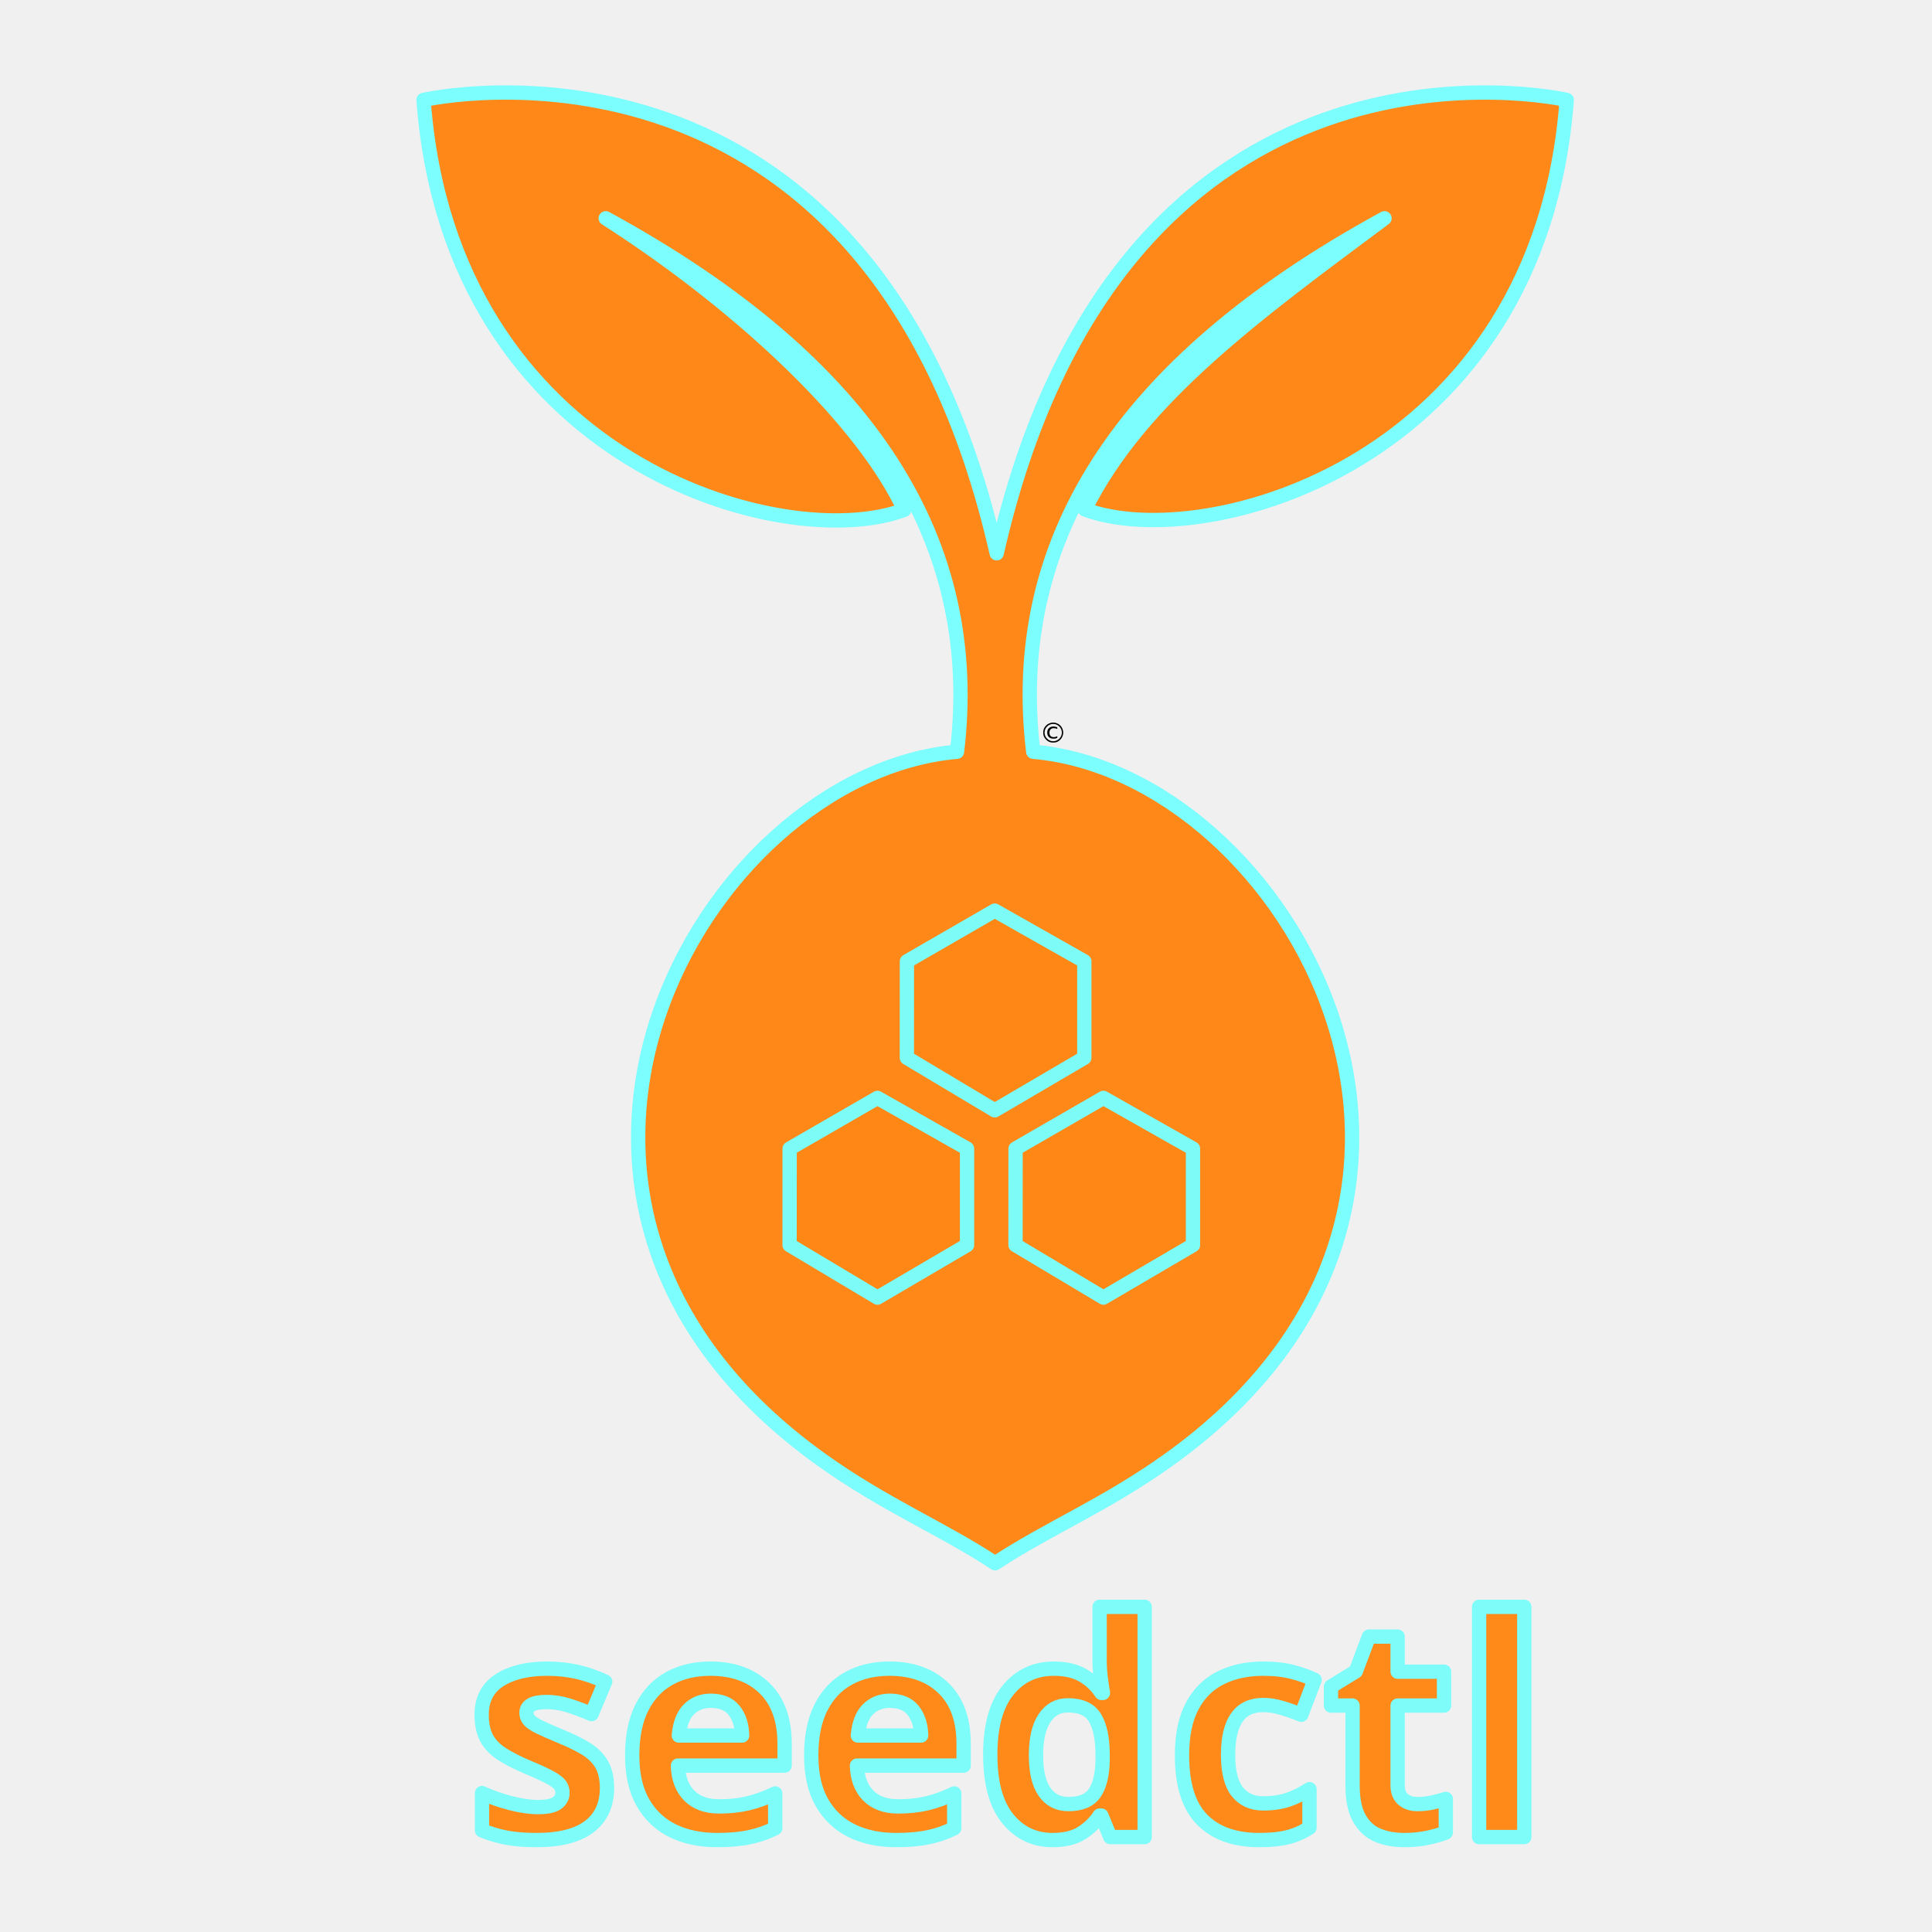
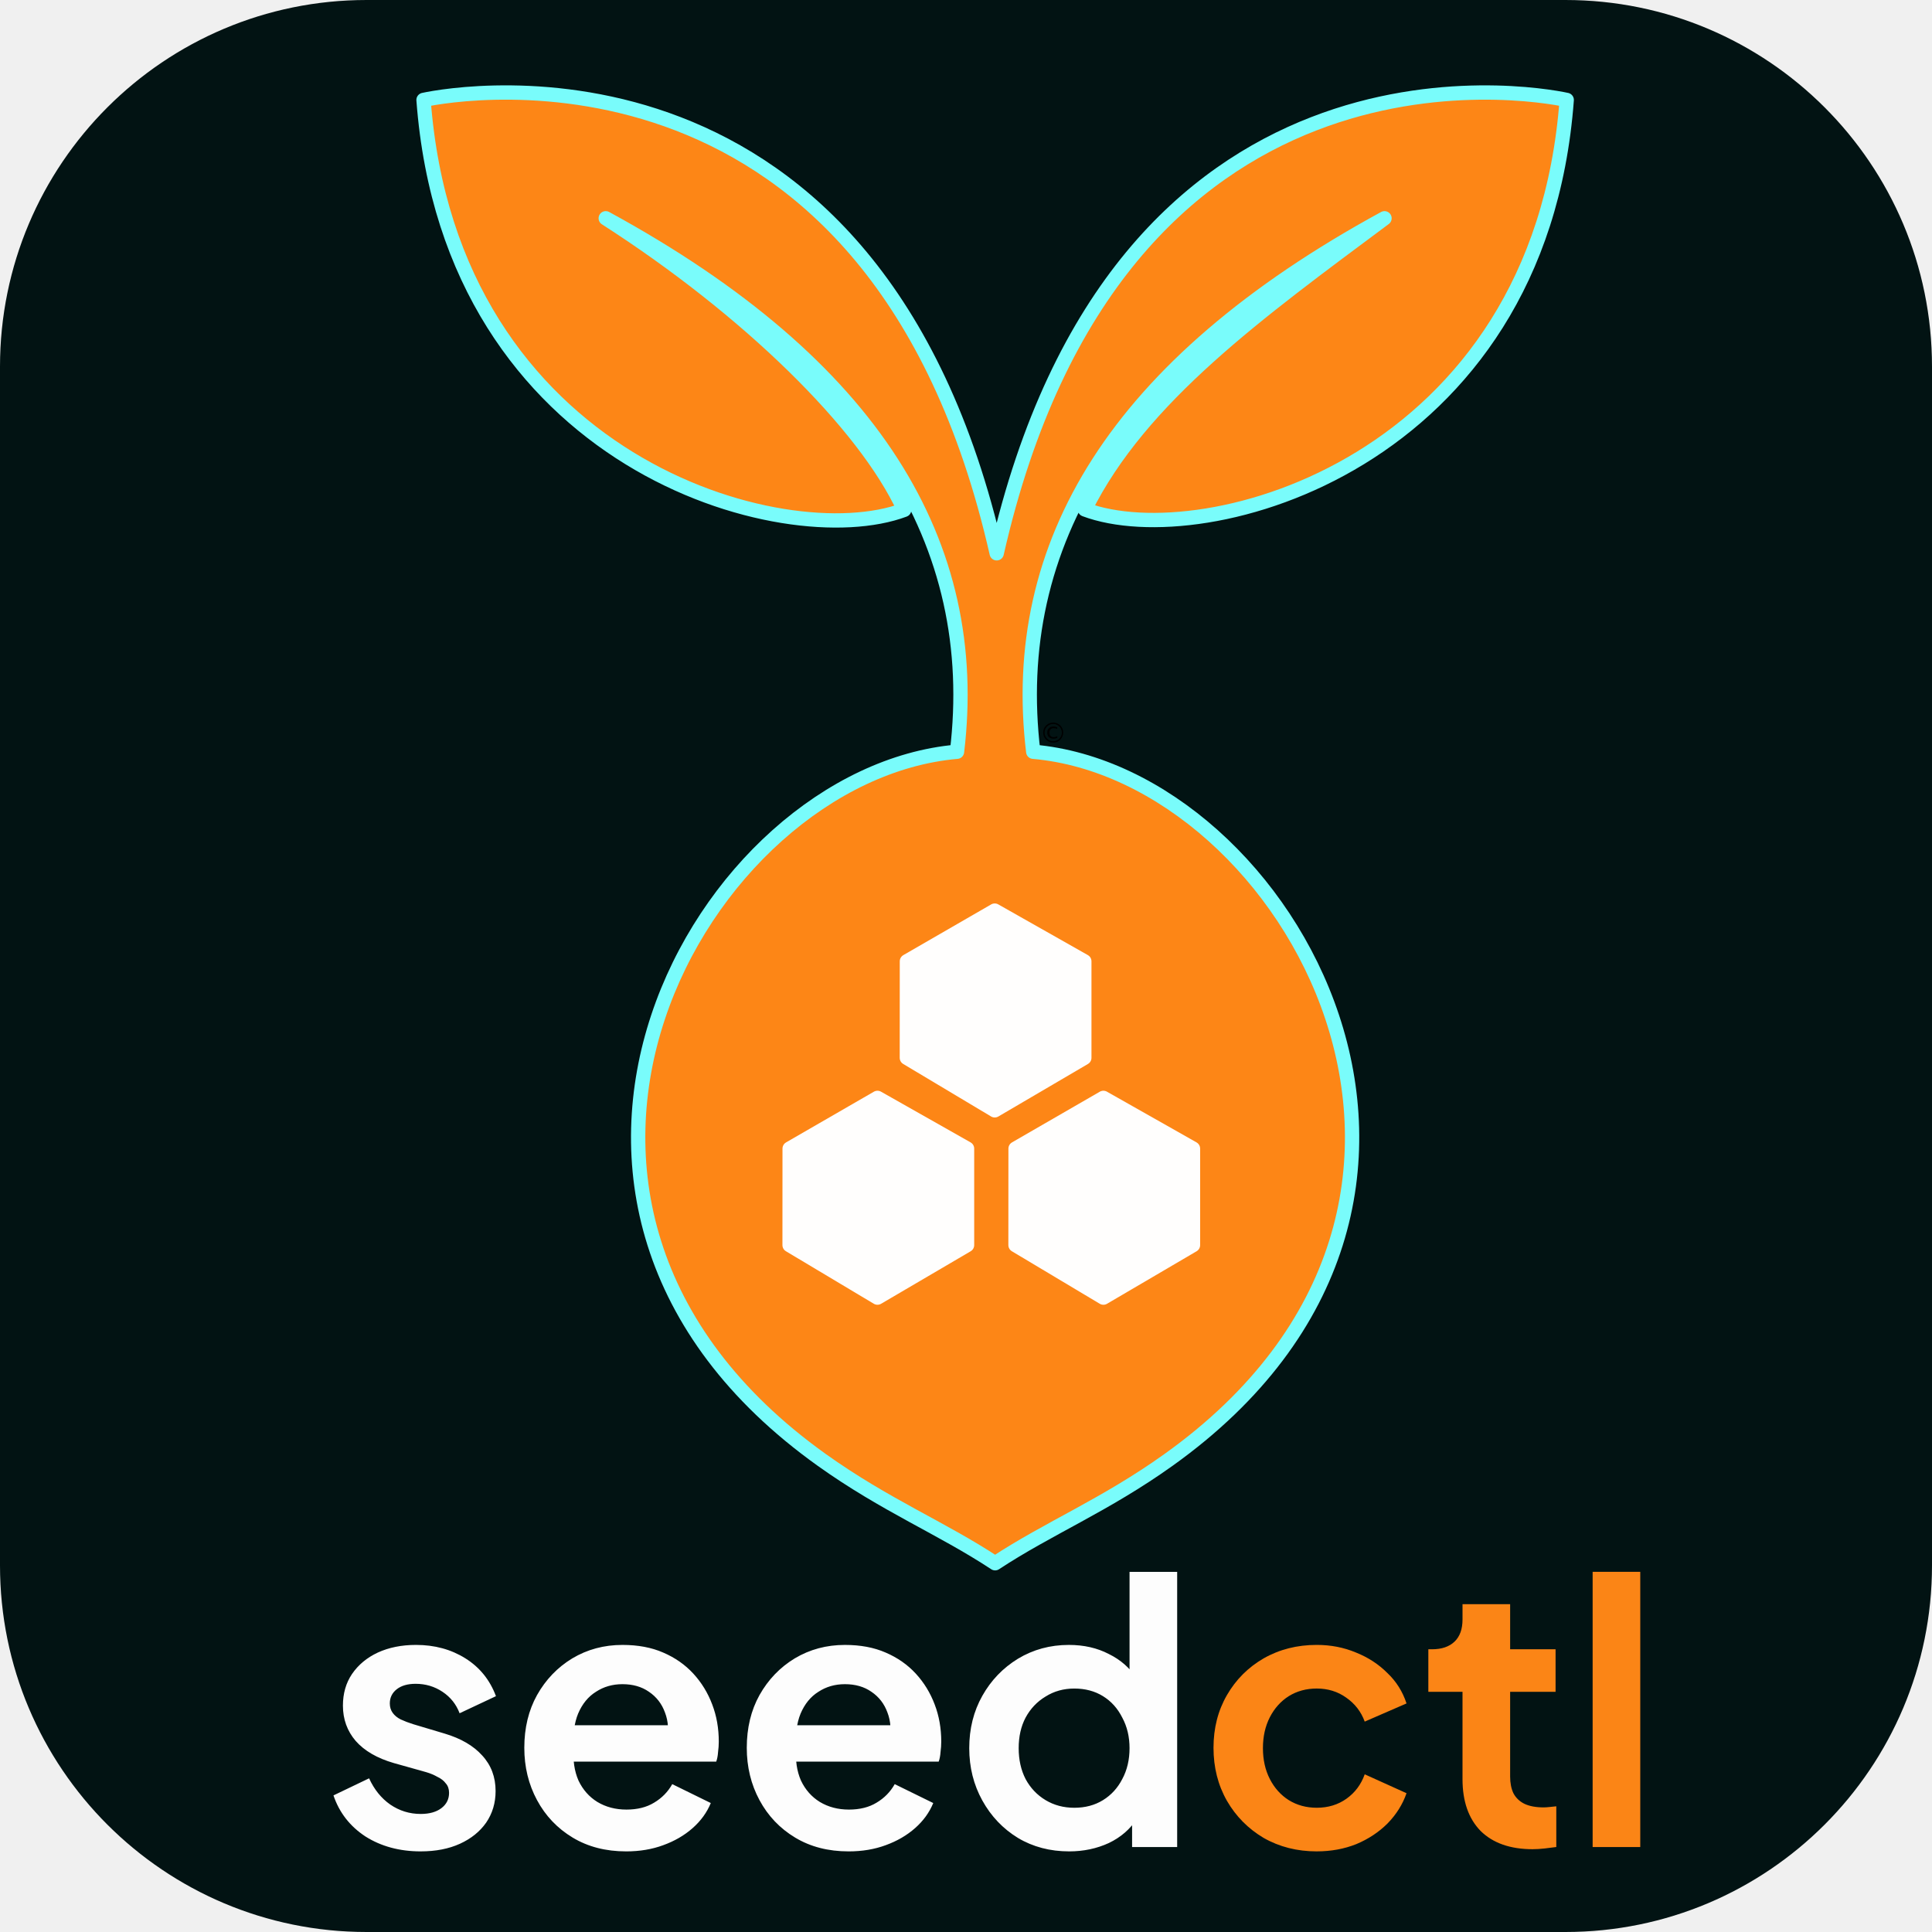
<svg xmlns="http://www.w3.org/2000/svg" width="270mm" height="270mm" viewBox="0 0 270 270" version="1.1" id="svg1" xml:space="preserve">
  <defs id="defs1" />
  <g id="layer1">
-     <g id="g1">
+     <g id="g3">
+       <rect style="fill:#001212;fill-opacity:0.992;stroke:none;stroke-width:1.432;stroke-linecap:round;stroke-linejoin:round;stroke-miterlimit:1;stroke-opacity:0.992" id="rect1" width="270" height="270" x="0" y="2.5306646e-09" ry="51.233" />
      <text xml:space="preserve" style="font-size:3.863px;font-family:'DejaVu Sans';-inkscape-font-specification:'DejaVu Sans';writing-mode:lr-tb;direction:ltr;opacity:0.991;fill:#000000;stroke-width:0.547;stroke-linecap:square;stroke-miterlimit:1" x="145.258" y="103.776" id="text1">
        <tspan id="tspan1" style="font-size:3.863px;fill:#000000;stroke-width:0.547" x="145.258" y="103.776">©</tspan>
      </text>
      <path style="opacity:0.991;fill:#ff8716;fill-opacity:1;stroke:#7afefd;stroke-width:2;stroke-linecap:round;stroke-linejoin:round;stroke-miterlimit:1;stroke-dasharray:none;stroke-opacity:1" d="m 218.951,13.967 c -3.792,50.836 -50.632,63.503 -67.335,57.228 7.791,-15.693 24.215,-27.532 41.871,-40.69 -37.608,20.5 -52.557,45.641 -49.09,74.554 35.669,3.095 69.457,62.853 18.901,98.968 -8.899,6.357 -16.745,9.508 -24.228,14.438 -7.482,-4.93 -15.328,-8.081 -24.228,-14.439 C 64.287,167.912 98.075,108.153 133.744,105.058 137.21,76.145 122.262,51.004 84.654,30.504 104.444,43.198 120.849,59.241 126.364,71.255 109.662,77.53 62.982,64.802 59.19,13.966 64.234,12.871 122.384,2.863 139.291,77.325 156.197,2.863 213.907,12.872 218.951,13.967 Z" id="path1-0" />
-       <path style="opacity:0.991;fill:#ff8716;fill-opacity:0.992;stroke:#7cfcf9;stroke-width:2;stroke-linecap:round;stroke-linejoin:round;stroke-miterlimit:1;stroke-dasharray:none;stroke-opacity:1" d="m 141.928,160.518 12.274,-7.086 12.518,7.086 v 13.485 l -12.518,7.34 -12.282,-7.34 z" id="path1-8" />
-       <path style="opacity:0.991;fill:#ff8716;fill-opacity:0.992;stroke:#7cfcf9;stroke-width:2;stroke-linecap:round;stroke-linejoin:round;stroke-miterlimit:1;stroke-dasharray:none;stroke-opacity:1" d="m 126.743,134.345 12.274,-7.086 12.518,7.086 v 13.485 l -12.518,7.34 -12.282,-7.34 z" id="path1" />
-       <path style="opacity:0.991;fill:#ff8716;fill-opacity:0.992;stroke:#7cfcf9;stroke-width:2;stroke-linecap:round;stroke-linejoin:round;stroke-miterlimit:1;stroke-dasharray:none;stroke-opacity:1" d="m 110.354,160.518 12.274,-7.086 12.518,7.086 v 13.485 l -12.518,7.34 -12.282,-7.34 z" id="path1-7" />
-       <text xml:space="preserve" style="font-style:normal;font-variant:normal;font-weight:bold;font-stretch:normal;font-size:42.333px;font-family:Ubuntu;-inkscape-font-specification:'Ubuntu Bold';writing-mode:lr-tb;direction:ltr;opacity:0.991;fill:#ff8716;fill-opacity:0.992;stroke:#7cfcf9;stroke-width:2;stroke-linecap:round;stroke-linejoin:round;stroke-miterlimit:1;stroke-dasharray:none;stroke-opacity:1" x="65.408" y="256.729" id="text2">
-         <tspan id="tspan2" style="font-style:normal;font-variant:normal;font-weight:bold;font-stretch:normal;font-size:42.333px;font-family:Ubuntu;-inkscape-font-specification:'Ubuntu Bold';fill:#ff8716;fill-opacity:0.992;stroke-width:2;stroke-dasharray:none" x="65.408" y="256.729">seedctl</tspan>
-       </text>
+       <path style="opacity:0.991;fill:#ffffff;fill-opacity:1;stroke:#ffffff;stroke-width:2;stroke-linecap:round;stroke-linejoin:round;stroke-miterlimit:1;stroke-dasharray:none;stroke-opacity:1" d="m 141.928,160.518 12.274,-7.086 12.518,7.086 v 13.485 l -12.518,7.34 -12.282,-7.34 z" id="path1-8" />
+       <path style="opacity:0.991;fill:#ffffff;fill-opacity:1;stroke:#ffffff;stroke-width:2;stroke-linecap:round;stroke-linejoin:round;stroke-miterlimit:1;stroke-dasharray:none;stroke-opacity:1" d="m 126.743,134.345 12.274,-7.086 12.518,7.086 v 13.485 l -12.518,7.34 -12.282,-7.34 z" id="path1" />
+       <path style="opacity:0.991;fill:#ffffff;fill-opacity:1;stroke:#ffffff;stroke-width:2;stroke-linecap:round;stroke-linejoin:round;stroke-miterlimit:1;stroke-dasharray:none;stroke-opacity:1" d="m 110.354,160.518 12.274,-7.086 12.518,7.086 v 13.485 l -12.518,7.34 -12.282,-7.34 z" id="path1-7" />
+       <g id="text2" style="font-weight:bold;font-size:50.8px;font-family:'Plus Jakarta Sans';-inkscape-font-specification:'Plus Jakarta Sans Bold';opacity:0.991;fill:#fd8616;stroke-linecap:round;stroke-linejoin:round;stroke-miterlimit:1;stroke-opacity:0.992" aria-label="seedctl">
+         <path style="fill:#ffffff" d="m 58.795,258.734 q -4.42,0 -7.722,-2.083 -3.251,-2.134 -4.47,-5.74 l 4.978,-2.388 q 1.067,2.337 2.946,3.658 1.93,1.321 4.267,1.321 1.829,0 2.896,-0.813 1.067,-0.813 1.067,-2.134 0,-0.813 -0.457,-1.321 -0.406,-0.559 -1.168,-0.914 -0.711,-0.406 -1.575,-0.66 l -4.521,-1.27 q -3.505,-1.016 -5.334,-3.099 -1.778,-2.083 -1.778,-4.928 0,-2.54 1.27,-4.42 1.321,-1.93 3.607,-2.997 2.337,-1.067 5.334,-1.067 3.912,0 6.909,1.88 2.997,1.88 4.267,5.283 l -5.08,2.388 q -0.711,-1.88 -2.388,-2.997 -1.676,-1.118 -3.759,-1.118 -1.676,0 -2.642,0.762 -0.965,0.762 -0.965,1.981 0,0.762 0.406,1.321 0.406,0.559 1.118,0.914 0.762,0.356 1.727,0.66 l 4.42,1.321 q 3.404,1.016 5.232,3.048 1.88,2.032 1.88,4.978 0,2.489 -1.321,4.42 -1.321,1.88 -3.658,2.946 -2.337,1.067 -5.486,1.067 z m 28.702,0 q -4.267,0 -7.468,-1.93 -3.2,-1.93 -4.978,-5.232 -1.778,-3.302 -1.778,-7.315 0,-4.166 1.778,-7.366 1.829,-3.251 4.928,-5.131 3.15,-1.88 7.01,-1.88 3.251,0 5.69,1.067 2.489,1.067 4.216,2.946 1.727,1.88 2.642,4.318 0.914,2.388 0.914,5.182 0,0.711 -0.102,1.473 -0.051,0.762 -0.254,1.321 H 78.759 v -5.08 h 17.577 l -3.15,2.388 q 0.457,-2.337 -0.254,-4.166 -0.66,-1.829 -2.235,-2.896 -1.524,-1.067 -3.708,-1.067 -2.083,0 -3.708,1.067 -1.626,1.016 -2.489,3.048 -0.813,1.981 -0.61,4.826 -0.203,2.54 0.66,4.521 0.914,1.93 2.642,2.997 1.778,1.067 4.064,1.067 2.286,0 3.861,-0.965 1.626,-0.965 2.54,-2.591 l 5.385,2.642 q -0.813,1.981 -2.54,3.505 -1.727,1.524 -4.115,2.388 -2.337,0.864 -5.182,0.864 z m 31.09,0 q -4.267,0 -7.468,-1.93 -3.2,-1.93 -4.978,-5.232 -1.778,-3.302 -1.778,-7.315 0,-4.166 1.778,-7.366 1.829,-3.251 4.928,-5.131 3.15,-1.88 7.01,-1.88 3.251,0 5.69,1.067 2.489,1.067 4.216,2.946 1.727,1.88 2.642,4.318 0.914,2.388 0.914,5.182 0,0.711 -0.102,1.473 -0.051,0.762 -0.254,1.321 h -21.336 v -5.08 h 17.577 l -3.15,2.388 q 0.457,-2.337 -0.254,-4.166 -0.66,-1.829 -2.235,-2.896 -1.524,-1.067 -3.708,-1.067 -2.083,0 -3.708,1.067 -1.626,1.016 -2.489,3.048 -0.813,1.981 -0.61,4.826 -0.203,2.54 0.66,4.521 0.914,1.93 2.642,2.997 1.778,1.067 4.064,1.067 2.286,0 3.861,-0.965 1.626,-0.965 2.54,-2.591 l 5.385,2.642 q -0.813,1.981 -2.54,3.505 -1.727,1.524 -4.115,2.388 -2.337,0.864 -5.182,0.864 z m 30.836,0 q -4.013,0 -7.163,-1.88 -3.15,-1.93 -4.978,-5.232 -1.829,-3.302 -1.829,-7.315 0,-4.064 1.829,-7.315 1.829,-3.251 4.978,-5.182 3.2,-1.93 7.112,-1.93 3.15,0 5.588,1.27 2.489,1.219 3.912,3.454 l -1.016,1.372 v -16.307 h 6.655 v 38.456 h -6.299 v -5.334 l 0.711,1.321 q -1.422,2.235 -3.962,3.454 -2.54,1.168 -5.537,1.168 z m 0.711,-6.096 q 2.286,0 4.013,-1.067 1.727,-1.067 2.692,-2.946 1.016,-1.88 1.016,-4.318 0,-2.388 -1.016,-4.267 -0.965,-1.93 -2.692,-2.997 -1.727,-1.067 -4.013,-1.067 -2.235,0 -4.013,1.118 -1.778,1.067 -2.794,2.946 -0.965,1.829 -0.965,4.267 0,2.438 0.965,4.318 1.016,1.88 2.794,2.946 1.778,1.067 4.013,1.067 z" id="path2" />
+         <path d="m 184.017,258.734 q -4.115,0 -7.417,-1.88 -3.251,-1.93 -5.131,-5.182 -1.88,-3.302 -1.88,-7.417 0,-4.115 1.88,-7.366 1.88,-3.251 5.131,-5.131 3.302,-1.88 7.417,-1.88 2.946,0 5.486,1.067 2.54,1.016 4.369,2.845 1.88,1.778 2.692,4.267 l -5.842,2.54 q -0.762,-2.083 -2.591,-3.353 -1.778,-1.27 -4.115,-1.27 -2.184,0 -3.912,1.067 -1.676,1.067 -2.642,2.946 -0.965,1.88 -0.965,4.318 0,2.438 0.965,4.318 0.965,1.88 2.642,2.946 1.727,1.067 3.912,1.067 2.388,0 4.166,-1.27 1.778,-1.27 2.54,-3.404 l 5.842,2.642 q -0.813,2.337 -2.642,4.216 -1.829,1.829 -4.369,2.896 -2.54,1.016 -5.537,1.016 z m 30.175,-0.305 q -4.674,0 -7.264,-2.54 -2.54,-2.591 -2.54,-7.264 v -12.192 h -4.775 v -5.944 h 0.508 q 2.032,0 3.15,-1.067 1.118,-1.067 1.118,-3.099 v -2.134 h 6.655 v 6.299 h 6.35 v 5.944 h -6.35 v 11.836 q 0,1.372 0.457,2.337 0.508,0.965 1.524,1.473 1.067,0.508 2.692,0.508 0.356,0 0.813,-0.051 0.508,-0.051 0.965,-0.102 v 5.69 q -0.711,0.102 -1.626,0.203 -0.914,0.102 -1.676,0.102 z m 8.382,-0.305 v -38.456 h 6.655 v 38.456 z" id="path3" />
+       </g>
    </g>
  </g>
</svg>
